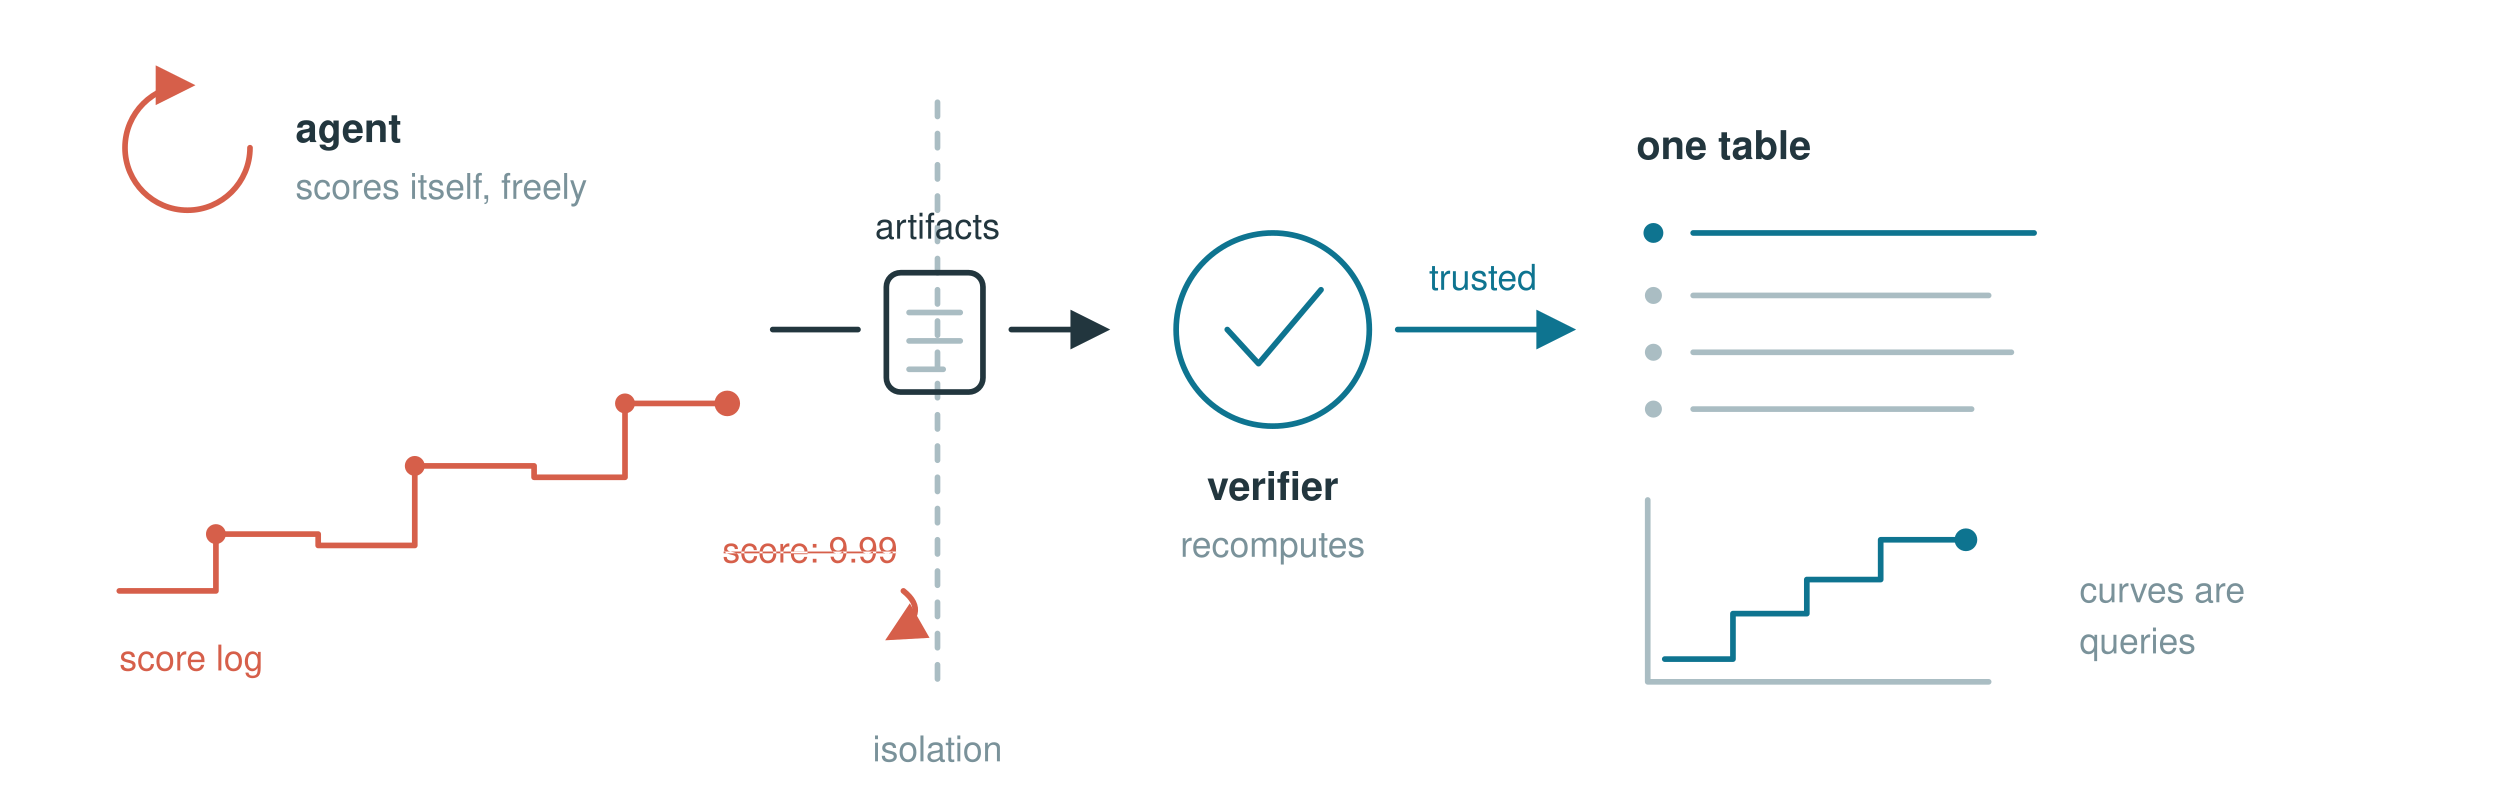
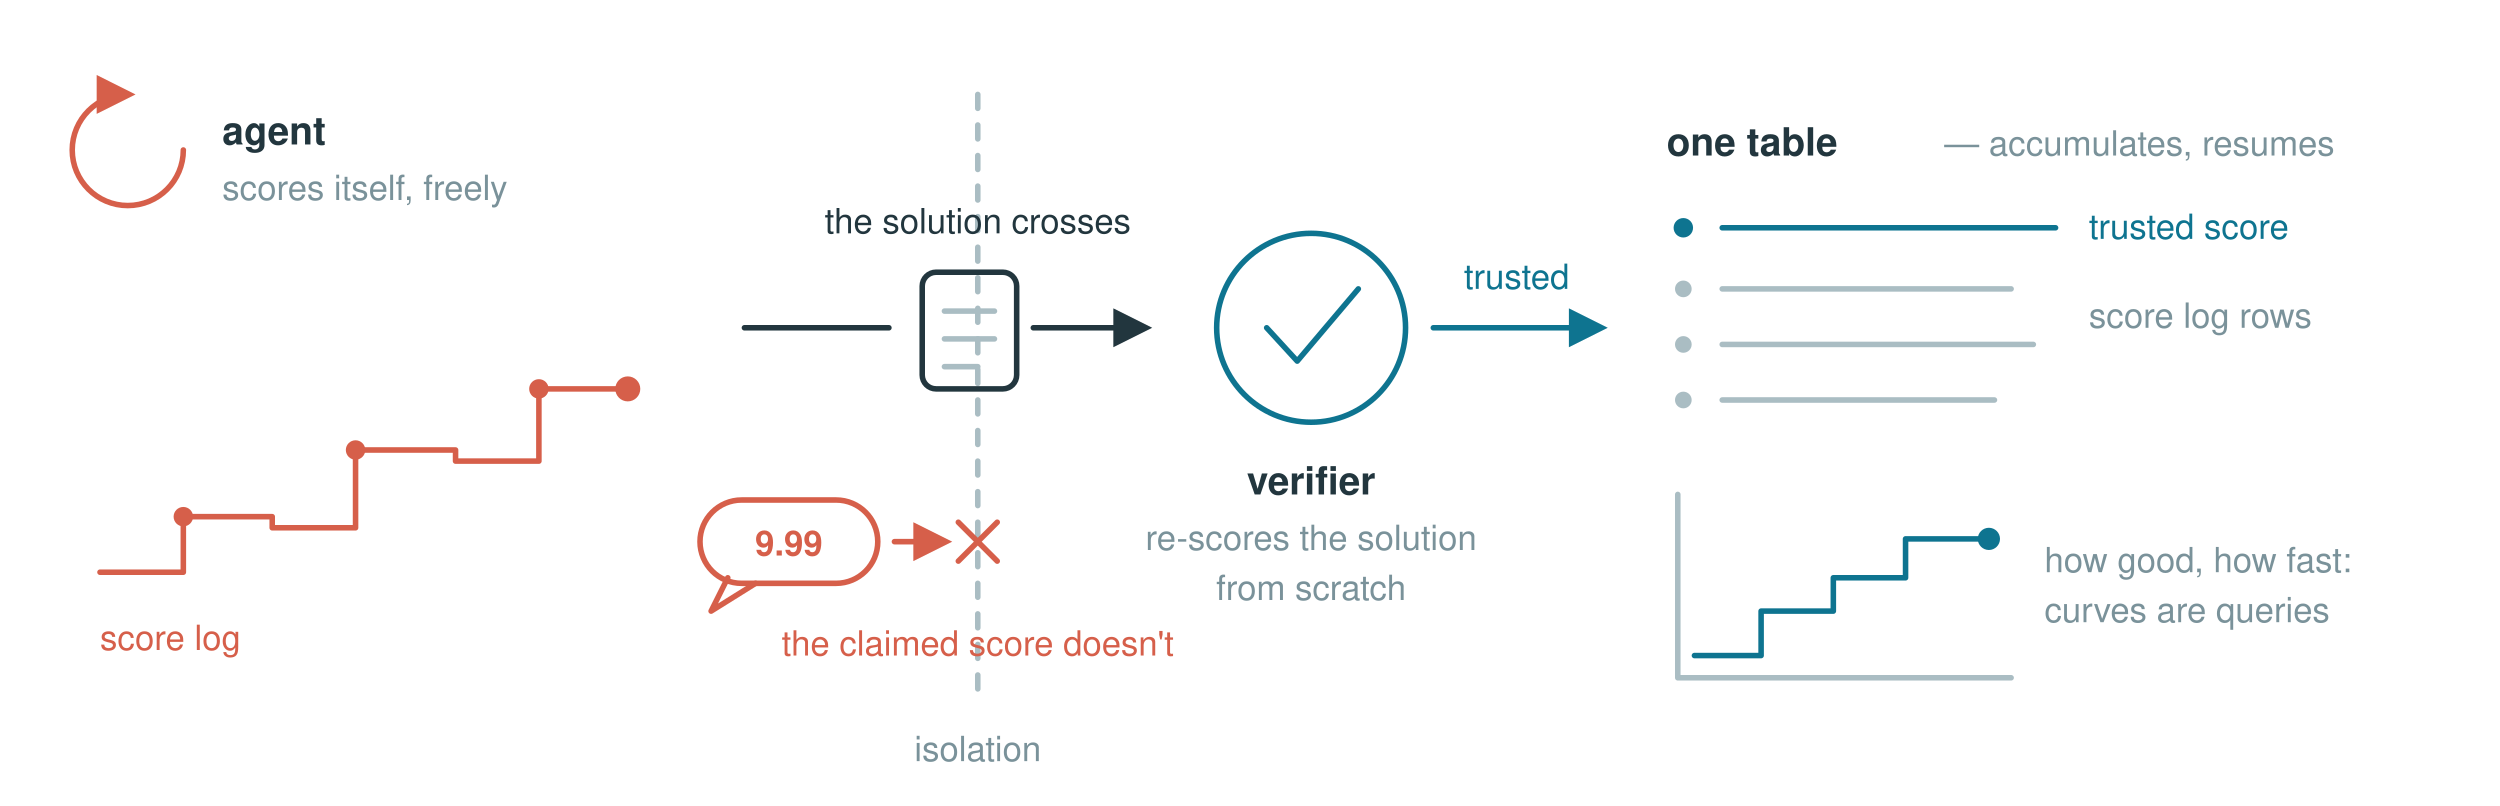
- <svg xmlns="http://www.w3.org/2000/svg" viewBox="0 0 880 280" font-family="-apple-system, 'Segoe UI', Helvetica, Arial, sans-serif">
+ <svg xmlns="http://www.w3.org/2000/svg" viewBox="0 0 900 290" font-family="-apple-system, 'Segoe UI', Helvetica, Arial, sans-serif">
  <style>
    text { font-family: -apple-system, 'Segoe UI', Helvetica, Arial, sans-serif; fill: #22363E; }
    .m { fill: #7A929A; } .a { fill: #0E7490; } .c { fill: #D65F4A; }
    .lab { font-size: 14px; font-weight: 600; } .sm { font-size: 12.5px; }
    .draw { stroke: #22363E; stroke-width: 2; fill: none; stroke-linecap: round; stroke-linejoin: round; }
    .draw-f { stroke: #AABDC3; stroke-width: 2; fill: none; stroke-linecap: round; stroke-linejoin: round; }
    .draw-a { stroke: #0E7490; stroke-width: 2; fill: none; stroke-linecap: round; stroke-linejoin: round; }
    .draw-c { stroke: #D65F4A; stroke-width: 2; fill: none; stroke-linecap: round; stroke-linejoin: round; }
    .dash { stroke-dasharray: 5 6; }
  </style>
  <defs>
    <marker id="m-ink" viewBox="0 0 10 10" refX="8" refY="5" markerWidth="7" markerHeight="7" orient="auto">
      <path d="M0 0 L10 5 L0 10 z" fill="#22363E" />
    </marker>
    <marker id="m-acc" viewBox="0 0 10 10" refX="8" refY="5" markerWidth="7" markerHeight="7" orient="auto">
      <path d="M0 0 L10 5 L0 10 z" fill="#0E7490" />
    </marker>
    <marker id="m-cor" viewBox="0 0 10 10" refX="8" refY="5" markerWidth="7" markerHeight="7" orient="auto">
      <path d="M0 0 L10 5 L0 10 z" fill="#D65F4A" />
    </marker>
  </defs>
-   <path d="M 88 52 A 22 22 0 1 1 66 30" class="draw-c" marker-end="url(#m-cor)" />
-   <text x="104" y="50" class="lab">agent</text>
-   <text x="104" y="70" class="sm m">scores itself, freely</text>
-   <polyline points="42,208 76,208 76,188 112,188 112,192 146,192 146,164 188,164 188,168 220,168 220,142 256,142" class="draw-c" />
-   <circle cx="76" cy="188" r="3.5" fill="#D65F4A" />
-   <circle cx="146" cy="164" r="3.5" fill="#D65F4A" />
-   <circle cx="220" cy="142" r="3.5" fill="#D65F4A" />
-   <circle cx="256" cy="142" r="4.5" fill="#D65F4A" />
-   <text x="42" y="236" class="sm c">score log</text>
-   <line x1="330" y1="36" x2="330" y2="244" class="draw-f dash" />
-   <text x="330" y="268" text-anchor="middle" class="sm m">isolation</text>
-   <path d="M 272 116 H 302" class="draw" />
-   <rect x="312" y="96" width="34" height="42" rx="5" class="draw" />
-   <line x1="320" y1="110" x2="338" y2="110" class="draw-f" />
-   <line x1="320" y1="120" x2="338" y2="120" class="draw-f" />
-   <line x1="320" y1="130" x2="332" y2="130" class="draw-f" />
-   <path d="M 356 116 H 388" class="draw" marker-end="url(#m-ink)" />
-   <text x="330" y="84" text-anchor="middle" class="sm">artifacts</text>
-   <text x="316" y="198" text-anchor="end" class="sm c" text-decoration="line-through">score: 9.99</text>
-   <path d="M 318 208 q 10 8 -4 16" class="draw-c" marker-end="url(#m-cor)" />
-   <circle cx="448" cy="116" r="34" class="draw-a" />
-   <path d="M 432 116 l 11 12 l 22 -26" class="draw-a" />
-   <text x="448" y="176" text-anchor="middle" class="lab">verifier</text>
-   <text x="448" y="196" text-anchor="middle" class="sm m">recomputes</text>
-   <path d="M 492 116 H 552" class="draw-a" marker-end="url(#m-acc)" />
-   <text x="522" y="102" text-anchor="middle" class="sm a">trusted</text>
-   <text x="576" y="56" class="lab">one table</text>
-   <circle cx="582" cy="82" r="3.5" fill="#0E7490" />
-   <line x1="596" y1="82" x2="716" y2="82" class="draw-a" stroke-width="3" />
-   <circle cx="582" cy="104" r="3" fill="#AABDC3" />
-   <line x1="596" y1="104" x2="700" y2="104" class="draw-f" />
-   <circle cx="582" cy="124" r="3" fill="#AABDC3" />
-   <line x1="596" y1="124" x2="708" y2="124" class="draw-f" />
-   <circle cx="582" cy="144" r="3" fill="#AABDC3" />
-   <line x1="596" y1="144" x2="694" y2="144" class="draw-f" />
-   <path d="M 580 176 V 240 H 700" class="draw-f" />
-   <polyline points="586,232 610,232 610,216 636,216 636,204 662,204 662,190 692,190" class="draw-a" />
-   <circle cx="692" cy="190" r="4" fill="#0E7490" />
-   <text x="732" y="212" class="sm m">curves are</text>
-   <text x="732" y="230" class="sm m">queries</text>
+   <path d="M 66 54 A 20 20 0 1 1 46 34" class="draw-c" marker-end="url(#m-cor)" />
+   <text x="80" y="52" class="lab">agent</text>
+   <text x="80" y="72" class="sm m">scores itself, freely</text>
+   <polyline points="36,206 66,206 66,186 98,186 98,190 128,190 128,162 164,162 164,166 194,166 194,140 226,140" class="draw-c" />
+   <circle cx="66" cy="186" r="3.5" fill="#D65F4A" />
+   <circle cx="128" cy="162" r="3.5" fill="#D65F4A" />
+   <circle cx="194" cy="140" r="3.5" fill="#D65F4A" />
+   <circle cx="226" cy="140" r="4.5" fill="#D65F4A" />
+   <text x="36" y="234" class="sm c">score log</text>
+   <line x1="352" y1="34" x2="352" y2="248" class="draw-f dash" />
+   <text x="352" y="274" text-anchor="middle" class="sm m">isolation</text>
+   <text x="352" y="84" text-anchor="middle" class="sm">the solution crosses</text>
+   <path d="M 268 118 H 320" class="draw" />
+   <rect x="332" y="98" width="34" height="42" rx="5" class="draw" />
+   <line x1="340" y1="112" x2="358" y2="112" class="draw-f" />
+   <line x1="340" y1="122" x2="358" y2="122" class="draw-f" />
+   <line x1="340" y1="132" x2="352" y2="132" class="draw-f" />
+   <path d="M 372 118 H 412" class="draw" marker-end="url(#m-ink)" />
+   <g>
+     <rect x="252" y="180" width="64" height="30" rx="15" class="draw-c" />
+     <path d="M 262 208 l -6 12 l 16 -10" class="draw-c" />
+     <text x="284" y="200" text-anchor="middle" class="sm c" font-weight="600">9.99</text>
+   </g>
+   <path d="M 322 195 H 340" class="draw-c" marker-end="url(#m-cor)" />
+   <line x1="345" y1="188" x2="359" y2="202" class="draw-c" stroke-width="3" />
+   <line x1="359" y1="188" x2="345" y2="202" class="draw-c" stroke-width="3" />
+   <text x="352" y="236" text-anchor="middle" class="sm c">the claimed score doesn't</text>
+   <circle cx="472" cy="118" r="34" class="draw-a" />
+   <path d="M 456 118 l 11 12 l 22 -26" class="draw-a" />
+   <text x="472" y="178" text-anchor="middle" class="lab">verifier</text>
+   <text x="472" y="198" text-anchor="middle" class="sm m">re-scores the solution</text>
+   <text x="472" y="216" text-anchor="middle" class="sm m">from scratch</text>
+   <path d="M 516 118 H 576" class="draw-a" marker-end="url(#m-acc)" />
+   <text x="546" y="104" text-anchor="middle" class="sm a">trusted</text>
+   <text x="600" y="56" class="lab">one table</text>
+   <text x="700" y="56" class="sm m">— accumulates, resumes</text>
+   <circle cx="606" cy="82" r="3.5" fill="#0E7490" />
+   <line x1="620" y1="82" x2="740" y2="82" class="draw-a" stroke-width="3" />
+   <text x="752" y="86" class="sm a">trusted score</text>
+   <circle cx="606" cy="104" r="3" fill="#AABDC3" />
+   <line x1="620" y1="104" x2="724" y2="104" class="draw-f" />
+   <circle cx="606" cy="124" r="3" fill="#AABDC3" />
+   <line x1="620" y1="124" x2="732" y2="124" class="draw-f" />
+   <circle cx="606" cy="144" r="3" fill="#AABDC3" />
+   <line x1="620" y1="144" x2="718" y2="144" class="draw-f" />
+   <text x="752" y="118" class="sm m">score log rows</text>
+   <path d="M 604 178 V 244 H 724" class="draw-f" />
+   <polyline points="610,236 634,236 634,220 660,220 660,208 686,208 686,194 716,194" class="draw-a" />
+   <circle cx="716" cy="194" r="4" fill="#0E7490" />
+   <text x="736" y="206" class="sm m">how good, how fast:</text>
+   <text x="736" y="224" class="sm m">curves are queries</text>
</svg>
